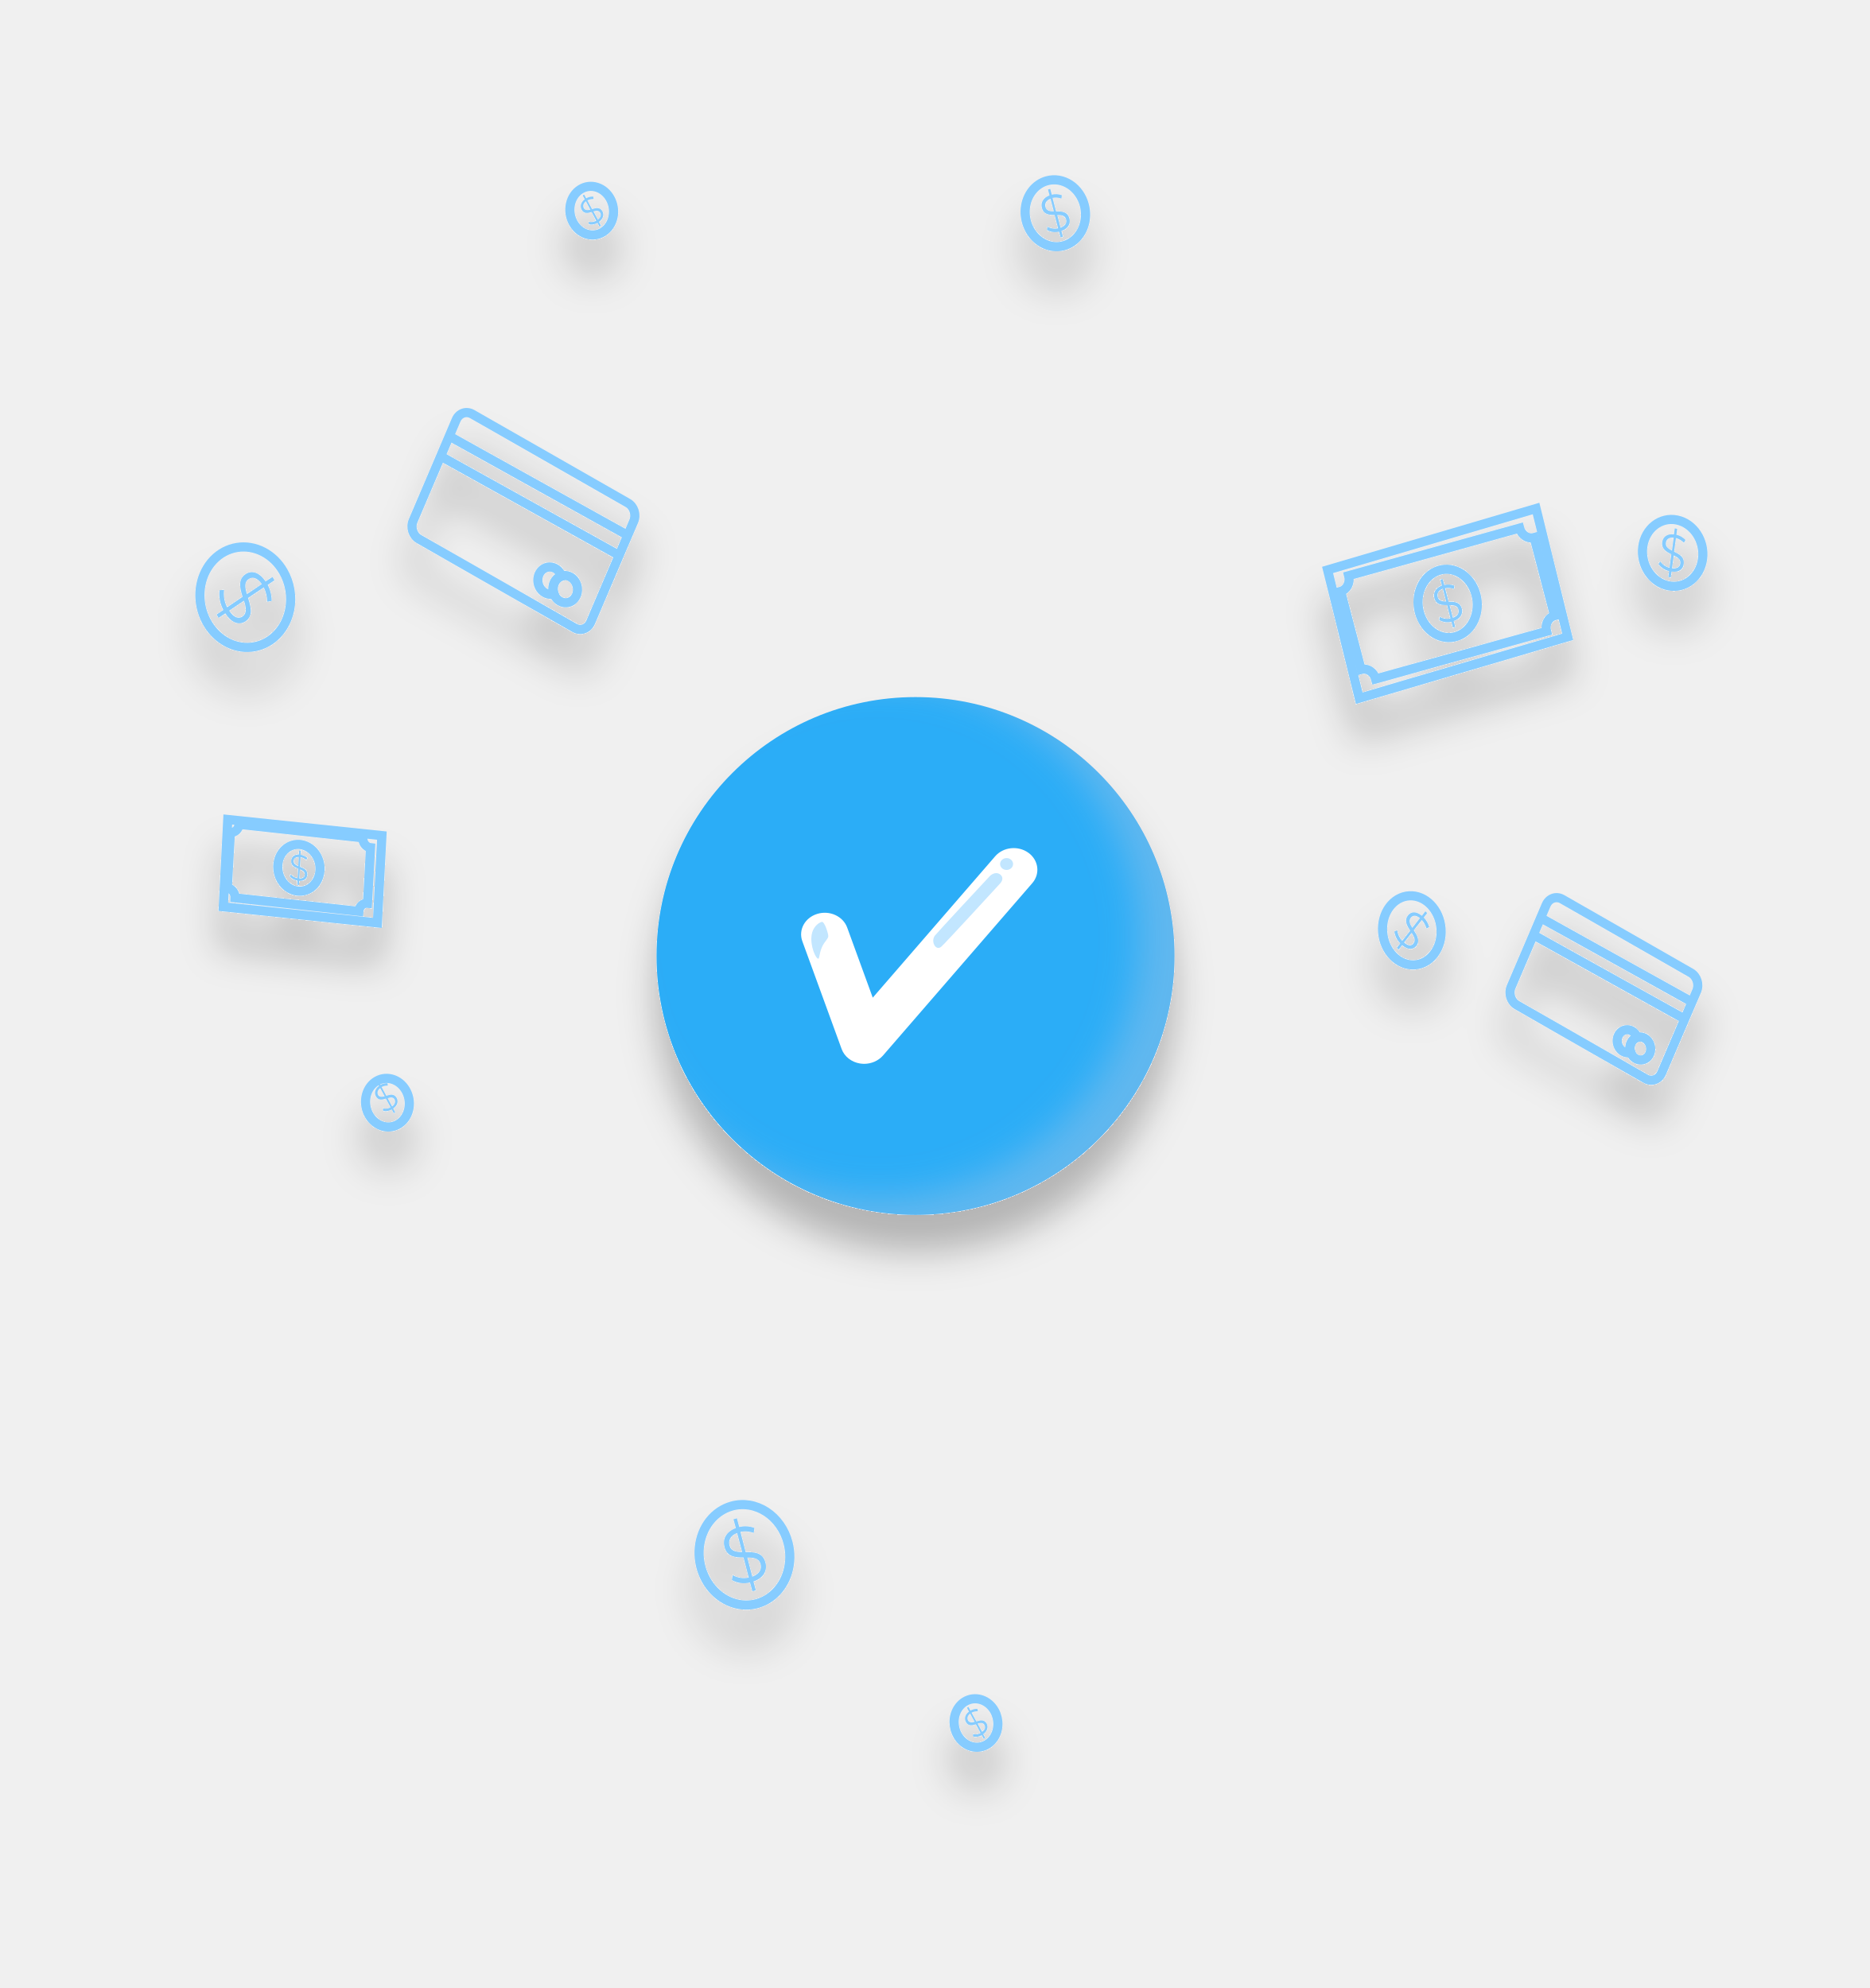
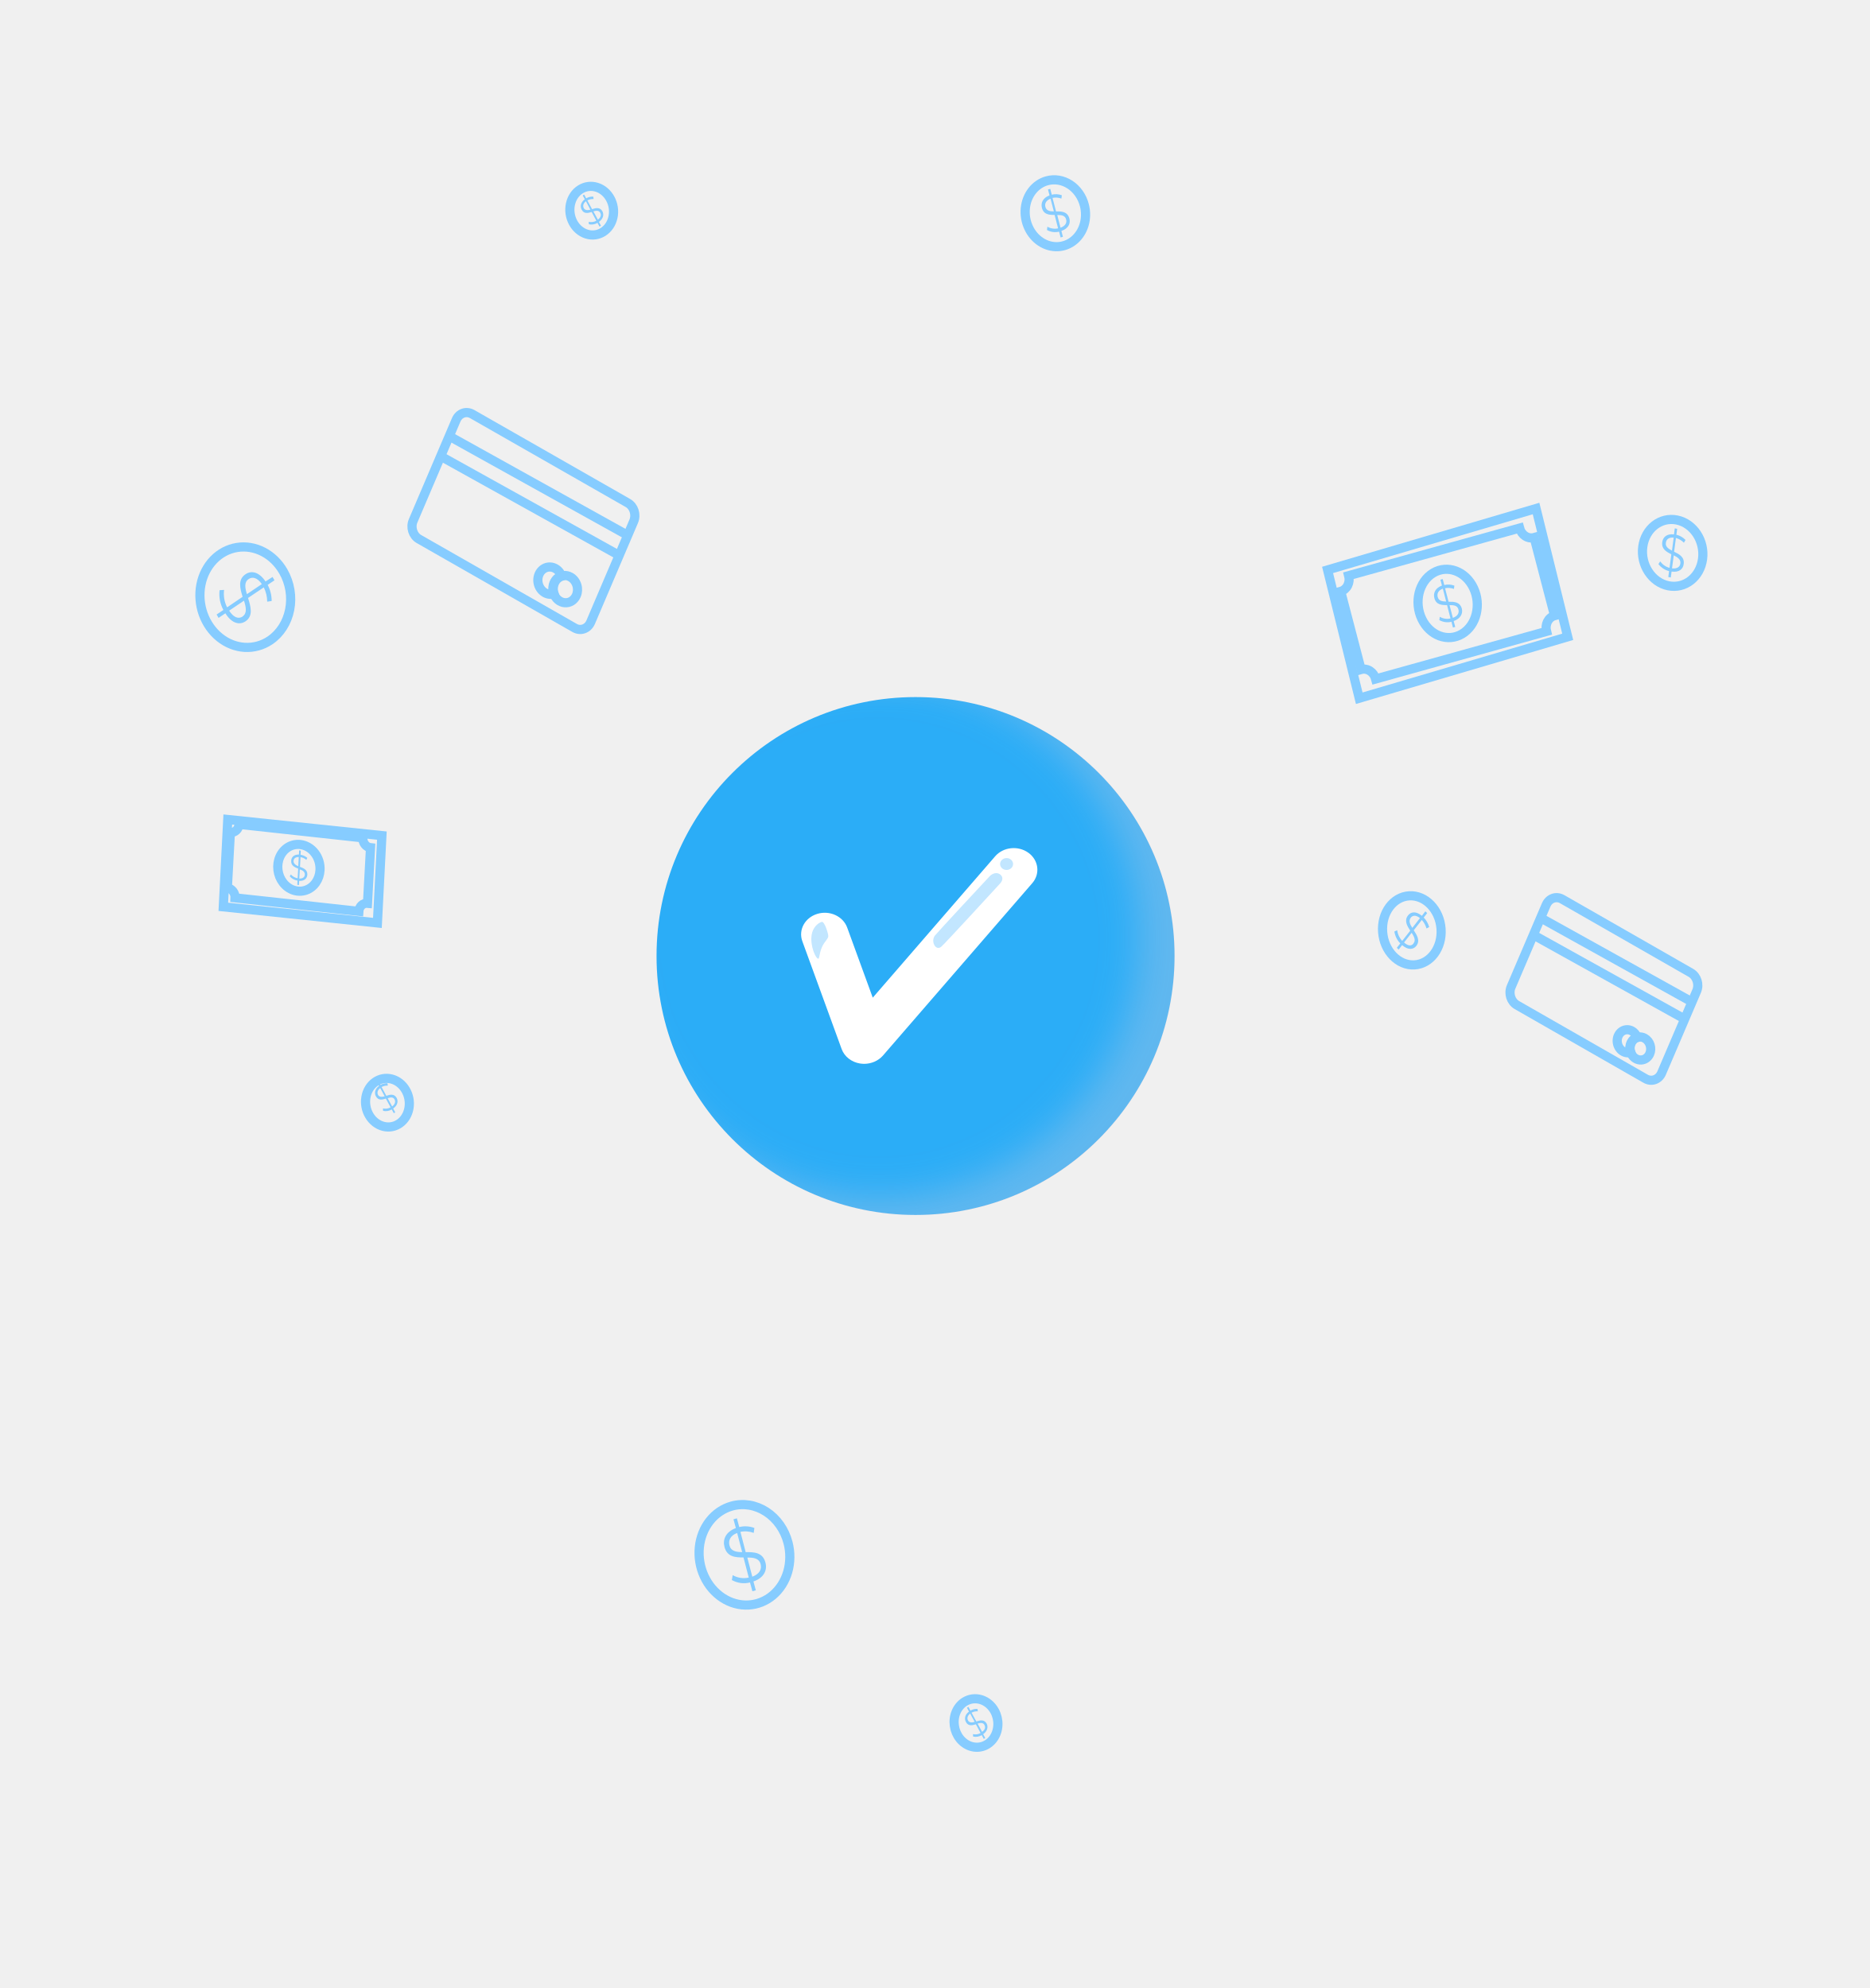
<svg xmlns="http://www.w3.org/2000/svg" width="204" height="217" viewBox="0 0 204 217" fill="none">
-   <g filter="url(#filter0_d_6101_50382)">
-     <path d="M68.52 54.905L51.533 45.201C50.874 44.825 50.089 45.108 49.78 45.834L45.086 56.843C44.776 57.569 45.06 58.462 45.719 58.839L62.706 68.543C63.365 68.919 64.15 68.636 64.46 67.91L69.154 56.901C69.463 56.175 69.18 55.282 68.52 54.905Z" stroke="#86CCFF" stroke-width="1.003" stroke-miterlimit="10" />
-     <path d="M48.973 47.578L68.286 58.316" stroke="#86CCFF" stroke-miterlimit="10" />
-     <path d="M48.027 49.762L67.344 60.5" stroke="#86CCFF" stroke-miterlimit="10" />
-     <path d="M60.503 63.645C60.426 63.825 60.383 64.021 60.376 64.222C60.37 64.424 60.401 64.626 60.467 64.817C60.138 64.921 59.781 64.88 59.467 64.704C59.268 64.592 59.095 64.428 58.962 64.228C58.83 64.027 58.743 63.795 58.709 63.553C58.675 63.31 58.695 63.065 58.767 62.838C58.839 62.611 58.961 62.409 59.122 62.25C59.283 62.091 59.479 61.98 59.691 61.926C59.904 61.873 60.128 61.878 60.342 61.943C60.557 62.007 60.756 62.128 60.922 62.295C61.089 62.462 61.217 62.67 61.296 62.901C61.124 62.959 60.965 63.054 60.828 63.182C60.692 63.309 60.582 63.467 60.503 63.645Z" stroke="#86CCFF" stroke-miterlimit="10" />
-     <path d="M62.895 64.994C62.782 65.255 62.599 65.47 62.371 65.612C62.143 65.753 61.88 65.815 61.614 65.789C61.348 65.763 61.092 65.65 60.878 65.466C60.664 65.281 60.502 65.032 60.413 64.751C60.323 64.47 60.309 64.169 60.374 63.886C60.438 63.603 60.578 63.352 60.775 63.163C60.972 62.974 61.218 62.856 61.481 62.824C61.745 62.792 62.013 62.848 62.254 62.985C62.576 63.168 62.825 63.482 62.945 63.859C63.066 64.236 63.048 64.644 62.895 64.994Z" stroke="#86CCFF" stroke-miterlimit="10" />
-     <path d="M184.52 106.189L170.477 98.15C169.82 97.774 169.037 98.055 168.727 98.778L164.907 107.718C164.598 108.442 164.88 109.333 165.537 109.709L179.58 117.749C180.237 118.125 181.021 117.844 181.33 117.12L185.15 108.18C185.459 107.457 185.177 106.566 184.52 106.189Z" stroke="#86CCFF" stroke-miterlimit="10" />
-     <path d="M168.189 100.223L184.619 109.355" stroke="#86CCFF" stroke-miterlimit="10" />
-     <path d="M167.381 102.078L183.807 111.21" stroke="#86CCFF" stroke-miterlimit="10" />
-     <path d="M177.994 113.879C177.927 114.031 177.89 114.198 177.885 114.369C177.879 114.54 177.905 114.712 177.962 114.874C177.786 114.928 177.599 114.933 177.417 114.889C177.235 114.845 177.064 114.753 176.918 114.621C176.772 114.489 176.657 114.321 176.58 114.131C176.504 113.942 176.47 113.737 176.481 113.533C176.492 113.33 176.548 113.134 176.644 112.964C176.739 112.793 176.872 112.652 177.03 112.554C177.188 112.455 177.367 112.402 177.552 112.398C177.736 112.395 177.92 112.441 178.088 112.533C178.355 112.682 178.562 112.938 178.668 113.246C178.521 113.294 178.385 113.374 178.269 113.483C178.153 113.592 178.059 113.727 177.994 113.879V113.879Z" stroke="#86CCFF" stroke-miterlimit="10" />
-     <path d="M180.025 115.037C179.928 115.256 179.773 115.436 179.58 115.554C179.387 115.672 179.164 115.722 178.94 115.699C178.716 115.676 178.501 115.58 178.321 115.424C178.142 115.268 178.005 115.058 177.93 114.821C177.855 114.584 177.844 114.33 177.898 114.092C177.953 113.853 178.07 113.641 178.236 113.481C178.402 113.322 178.609 113.222 178.831 113.195C179.052 113.167 179.279 113.213 179.482 113.328C179.619 113.404 179.741 113.509 179.842 113.637C179.943 113.764 180.021 113.912 180.072 114.071C180.122 114.23 180.144 114.397 180.136 114.563C180.128 114.729 180.09 114.89 180.025 115.037V115.037Z" stroke="#86CCFF" stroke-miterlimit="10" />
-     <path d="M167.624 55.507L144.875 62.211L148.329 76.215L171.079 69.511L167.624 55.507Z" stroke="#86CCFF" stroke-miterlimit="10" />
-     <path d="M169.643 67.201L167.418 58.675C167.092 58.765 166.741 58.708 166.443 58.514C166.145 58.321 165.924 58.008 165.828 57.643L147.176 62.834C147.271 63.199 147.233 63.584 147.07 63.907C146.906 64.229 146.632 64.461 146.306 64.553L148.532 73.079C148.693 73.033 148.863 73.024 149.03 73.052C149.198 73.08 149.36 73.144 149.508 73.24C149.655 73.336 149.786 73.463 149.891 73.613C149.996 73.763 150.074 73.933 150.121 74.114L168.769 68.919C168.722 68.738 168.707 68.55 168.726 68.365C168.744 68.181 168.795 68.004 168.876 67.845C168.958 67.685 169.067 67.546 169.199 67.436C169.33 67.325 169.481 67.245 169.643 67.201Z" stroke="#86CCFF" stroke-miterlimit="10" />
-     <path d="M159.556 69.192C161.115 68.26 161.672 66.016 160.801 64.18C159.93 62.343 157.96 61.61 156.401 62.542C154.842 63.475 154.284 65.719 155.156 67.555C156.027 69.392 157.997 70.125 159.556 69.192Z" stroke="#86CCFF" stroke-miterlimit="10" />
-     <path d="M158.637 67.792L158.804 68.431L158.555 68.499L158.391 67.869C157.952 67.981 157.485 67.918 157.071 67.69L157.119 67.33C157.484 67.536 157.897 67.598 158.288 67.507L157.913 66.05C157.324 66.053 156.72 66.022 156.528 65.284C156.389 64.753 156.611 64.195 157.353 63.917L157.187 63.275L157.436 63.207L157.612 63.86C157.973 63.768 158.353 63.791 158.711 63.925L158.663 64.285C158.348 64.168 158.014 64.142 157.694 64.209L158.078 65.684C158.679 65.676 159.317 65.689 159.527 66.438C159.652 66.954 159.409 67.521 158.637 67.792ZM157.814 65.66L157.451 64.253C156.95 64.443 156.797 64.803 156.89 65.154C156.994 65.593 157.373 65.654 157.81 65.659L157.814 65.66ZM159.157 66.537C159.046 66.088 158.641 66.047 158.184 66.051L158.545 67.441C159.097 67.248 159.245 66.891 159.153 66.536L159.157 66.537Z" fill="#86CCFF" />
-     <path d="M41.673 91.21L24.857 89.453L24.37 98.984L41.185 100.741L41.673 91.21Z" stroke="#86CCFF" stroke-width="1.004" stroke-miterlimit="10" />
-     <path d="M40.104 98.597L40.434 92.531C40.198 92.505 39.977 92.376 39.82 92.175C39.663 91.973 39.582 91.714 39.595 91.454L26.084 89.979C26.069 90.238 25.961 90.476 25.784 90.641C25.608 90.806 25.376 90.885 25.14 90.861L24.81 96.928C24.927 96.941 25.042 96.978 25.148 97.039C25.253 97.1 25.348 97.183 25.425 97.283C25.503 97.383 25.563 97.498 25.602 97.622C25.64 97.746 25.656 97.876 25.649 98.005L39.16 99.48C39.175 99.221 39.283 98.983 39.46 98.818C39.637 98.653 39.868 98.574 40.104 98.597V98.597Z" stroke="#86CCFF" stroke-miterlimit="10" />
-     <path d="M34.922 94.977C34.896 95.48 34.734 95.957 34.459 96.347C34.183 96.738 33.806 97.024 33.375 97.171C32.944 97.317 32.477 97.317 32.036 97.17C31.594 97.023 31.197 96.736 30.893 96.344C30.59 95.954 30.395 95.476 30.333 94.973C30.27 94.47 30.343 93.964 30.543 93.518C30.742 93.073 31.059 92.708 31.453 92.47C31.847 92.232 32.3 92.132 32.756 92.182C33.059 92.215 33.355 92.313 33.627 92.472C33.9 92.63 34.144 92.845 34.345 93.104C34.547 93.364 34.701 93.663 34.8 93.984C34.899 94.305 34.941 94.643 34.922 94.977V94.977Z" stroke="#86CCFF" stroke-miterlimit="10" />
-     <path d="M32.648 96.154L32.622 96.614L32.444 96.578L32.466 96.121C32.148 96.079 31.849 95.917 31.621 95.661L31.735 95.446C31.937 95.673 32.2 95.82 32.481 95.864L32.539 94.813C32.143 94.663 31.743 94.483 31.775 93.956C31.795 93.572 32.062 93.264 32.62 93.276L32.647 92.817L32.825 92.853L32.799 93.305C33.065 93.34 33.318 93.456 33.533 93.639L33.429 93.861C33.243 93.704 33.025 93.601 32.796 93.56L32.737 94.619C33.141 94.77 33.568 94.948 33.539 95.484C33.511 95.875 33.225 96.179 32.648 96.154ZM32.551 94.551L32.603 93.55C32.215 93.543 32.049 93.739 32.034 93.992C32.02 94.245 32.255 94.435 32.551 94.551ZM33.264 95.474C33.279 95.157 33.025 94.998 32.715 94.9L32.659 95.9C33.062 95.911 33.25 95.728 33.264 95.474Z" fill="#86CCFF" />
-     <path d="M182.054 63.938C183.856 64.31 185.53 63.005 185.794 61.023C186.058 59.042 184.812 57.134 183.01 56.763C181.208 56.391 179.534 57.696 179.27 59.678C179.006 61.659 180.253 63.567 182.054 63.938Z" stroke="#86CCFF" stroke-miterlimit="10" />
-     <path d="M182.415 62.389L182.328 63.037L182.055 62.981L182.141 62.337C181.691 62.234 181.28 61.965 180.978 61.573L181.169 61.279C181.432 61.631 181.791 61.88 182.188 61.984L182.387 60.501C181.839 60.23 181.296 59.922 181.396 59.174C181.468 58.634 181.887 58.238 182.676 58.332L182.765 57.671L183.022 57.724L182.936 58.368C183.307 58.453 183.653 58.65 183.935 58.936L183.762 59.242C183.513 58.991 183.212 58.813 182.889 58.725L182.689 60.221C183.248 60.494 183.838 60.799 183.736 61.559C183.679 62.107 183.24 62.508 182.415 62.389ZM182.456 60.097L182.644 58.688C182.107 58.629 181.84 58.881 181.792 59.239C181.72 59.663 182.047 59.893 182.441 60.093L182.456 60.097ZM183.374 61.506C183.433 61.062 183.075 60.83 182.651 60.619L182.461 62.04C183.033 62.102 183.325 61.868 183.374 61.506Z" fill="#86CCFF" />
-     <path d="M154.345 105.323C156.105 105.226 157.408 103.46 157.257 101.378C157.105 99.296 155.555 97.686 153.794 97.783C152.034 97.879 150.731 99.645 150.882 101.727C151.034 103.809 152.584 105.419 154.345 105.323Z" stroke="#86CCFF" stroke-miterlimit="10" />
-     <path d="M153.008 103.165L152.63 103.652L152.432 103.458L152.809 102.975C152.466 102.633 152.237 102.172 152.164 101.674L152.467 101.542C152.529 101.982 152.724 102.392 153.019 102.704L153.893 101.589C153.544 101.054 153.214 100.481 153.652 99.922C153.969 99.516 154.517 99.429 155.164 99.966L155.545 99.475L155.744 99.669L155.367 100.152C155.645 100.436 155.852 100.796 155.965 101.193L155.671 101.349C155.572 100.999 155.395 100.679 155.157 100.419L154.278 101.541C154.637 102.091 155.003 102.68 154.556 103.251C154.235 103.66 153.669 103.735 153.008 103.165ZM154.128 101.273L154.953 100.215C154.518 99.858 154.16 99.903 153.951 100.17C153.697 100.513 153.866 100.892 154.126 101.293L154.128 101.273ZM154.258 102.964C154.519 102.631 154.32 102.238 154.048 101.817L153.22 102.877C153.679 103.286 154.039 103.276 154.252 102.984L154.258 102.964Z" fill="#86CCFF" />
-     <path d="M118.333 22.399C118.514 23.1 118.507 23.837 118.31 24.516C118.114 25.195 117.737 25.786 117.228 26.215C116.72 26.644 116.101 26.89 115.452 26.924C114.802 26.958 114.151 26.777 113.579 26.404C113.008 26.032 112.542 25.484 112.242 24.831C111.941 24.177 111.818 23.448 111.89 22.734C111.961 22.02 112.223 21.354 112.642 20.82C113.062 20.286 113.62 19.909 114.246 19.735C114.661 19.619 115.097 19.596 115.528 19.667C115.958 19.738 116.375 19.902 116.755 20.149C117.135 20.397 117.469 20.723 117.74 21.109C118.011 21.495 118.212 21.934 118.333 22.399V22.399Z" stroke="#86CCFF" stroke-miterlimit="10" />
-     <path d="M115.826 25.209L115.992 25.848L115.742 25.92L115.572 25.285C115.132 25.397 114.665 25.334 114.251 25.106L114.299 24.746C114.663 24.95 115.074 25.014 115.464 24.926L115.087 23.461C114.498 23.463 113.894 23.428 113.701 22.694C113.564 22.159 113.785 21.605 114.53 21.328L114.364 20.685L114.61 20.617L114.777 21.251C115.137 21.16 115.518 21.182 115.876 21.316L115.828 21.677C115.512 21.56 115.179 21.534 114.858 21.6L115.242 23.076C115.844 23.067 116.481 23.084 116.691 23.83C116.855 24.374 116.601 24.939 115.826 25.209ZM115.002 23.077L114.641 21.688C114.14 21.878 113.987 22.238 114.08 22.585C114.19 23.008 114.565 23.072 115.002 23.077ZM116.345 23.954C116.231 23.505 115.829 23.469 115.372 23.468L115.733 24.858C116.267 24.662 116.437 24.314 116.345 23.954Z" fill="#86CCFF" />
-     <path d="M85.995 168.398C86.269 169.451 86.257 170.557 85.962 171.577C85.666 172.598 85.101 173.486 84.336 174.13C83.572 174.774 82.643 175.145 81.667 175.195C80.692 175.246 79.713 174.974 78.854 174.414C77.996 173.855 77.296 173.032 76.845 172.05C76.393 171.069 76.209 169.972 76.316 168.9C76.424 167.827 76.817 166.827 77.447 166.025C78.077 165.223 78.915 164.656 79.856 164.394C80.481 164.221 81.135 164.187 81.781 164.294C82.428 164.402 83.054 164.648 83.624 165.02C84.194 165.392 84.697 165.881 85.104 166.461C85.511 167.041 85.814 167.699 85.995 168.398V168.398Z" stroke="#86CCFF" stroke-miterlimit="10" />
-     <path d="M82.221 172.624L82.479 173.589L82.106 173.691L81.846 172.734C81.186 172.905 80.485 172.812 79.863 172.471L79.957 171.937C80.504 172.242 81.122 172.335 81.708 172.2L81.137 170.004C80.257 170.006 79.346 169.955 79.059 168.853C78.848 168.051 79.185 167.214 80.302 166.797L80.042 165.837L80.413 165.73L80.673 166.686C81.215 166.55 81.787 166.584 82.325 166.784L82.253 167.323C81.781 167.148 81.28 167.11 80.8 167.211L81.373 169.423C82.277 169.414 83.234 169.436 83.527 170.552C83.751 171.369 83.39 172.223 82.221 172.624ZM80.99 169.421L80.443 167.333C79.698 167.605 79.466 168.157 79.604 168.688C79.767 169.322 80.328 169.416 80.99 169.421ZM83.006 170.743C82.835 170.082 82.228 170.008 81.553 170.018L82.096 172.105C82.899 171.806 83.144 171.278 83.006 170.743Z" fill="#86CCFF" />
-     <path d="M29.463 69.903C28.641 70.456 27.68 70.72 26.701 70.662C25.721 70.604 24.768 70.226 23.961 69.576C23.154 68.926 22.53 68.034 22.167 67.011C21.805 65.988 21.72 64.881 21.924 63.831C22.128 62.78 22.612 61.832 23.314 61.107C24.016 60.382 24.904 59.913 25.867 59.758C26.831 59.603 27.825 59.77 28.725 60.238C29.625 60.706 30.389 61.453 30.923 62.386C31.277 63.005 31.52 63.691 31.639 64.404C31.757 65.117 31.748 65.843 31.613 66.541C31.477 67.239 31.217 67.896 30.849 68.472C30.48 69.049 30.009 69.535 29.463 69.903Z" stroke="#86CCFF" stroke-miterlimit="10" />
-     <path d="M24.596 66.944L23.852 67.447L23.639 67.077L24.379 66.582C24.02 65.927 23.872 65.164 23.962 64.422L24.455 64.389C24.369 65.038 24.484 65.708 24.783 66.293L26.475 65.144C26.187 64.217 25.936 63.242 26.804 62.673C27.429 62.256 28.256 62.401 28.976 63.471L29.742 62.978L29.951 63.343L29.211 63.842C29.497 64.38 29.648 64.989 29.646 65.603L29.159 65.676C29.155 65.134 29.026 64.597 28.786 64.114L27.066 65.27C27.367 66.216 27.659 67.233 26.792 67.82C26.162 68.24 25.308 68.094 24.596 66.944ZM26.953 64.849L28.572 63.757C28.083 63.038 27.528 62.928 27.137 63.207C26.631 63.534 26.733 64.156 26.942 64.846L26.953 64.849ZM26.47 67.288C26.985 66.946 26.853 66.288 26.627 65.564L25.007 66.656C25.507 67.441 26.05 67.578 26.472 67.301L26.47 67.288Z" fill="#86CCFF" />
-     <path d="M44.63 120.955C44.873 119.527 44.019 118.104 42.721 117.776C41.423 117.449 40.174 118.341 39.931 119.77C39.688 121.198 40.542 122.621 41.84 122.948C43.137 123.276 44.386 122.383 44.63 120.955Z" stroke="#86CCFF" stroke-width="1.001" stroke-miterlimit="10" />
-     <path d="M42.907 120.999L43.129 121.414L42.973 121.513L42.75 121.102C42.466 121.275 42.133 121.329 41.807 121.256L41.789 120.989C42.074 121.056 42.368 121.015 42.622 120.872L42.109 119.918C41.707 120.043 41.284 120.146 41.023 119.668C40.838 119.325 40.897 118.883 41.36 118.528L41.134 118.113L41.294 118.014L41.517 118.425C41.75 118.285 42.017 118.221 42.286 118.24L42.321 118.502C42.084 118.489 41.85 118.542 41.641 118.654L42.158 119.61C42.561 119.476 43.013 119.361 43.284 119.842C43.473 120.195 43.405 120.648 42.907 120.999ZM41.98 119.67L41.491 118.767C41.181 119.009 41.139 119.293 41.259 119.522C41.379 119.75 41.679 119.757 41.98 119.67ZM43.058 120.007C42.903 119.725 42.618 119.772 42.304 119.873L42.793 120.776C43.124 120.522 43.182 120.237 43.058 120.003L43.058 120.007Z" fill="#86CCFF" />
-     <path d="M108.548 186.783C108.794 187.24 108.916 187.763 108.897 188.285C108.878 188.807 108.719 189.304 108.441 189.715C108.163 190.126 107.777 190.431 107.334 190.592C106.89 190.753 106.408 190.763 105.948 190.62C105.488 190.477 105.072 190.188 104.751 189.79C104.43 189.391 104.22 188.901 104.146 188.381C104.072 187.861 104.139 187.335 104.337 186.868C104.535 186.402 104.856 186.017 105.259 185.762C105.8 185.42 106.451 185.336 107.067 185.527C107.684 185.719 108.216 186.17 108.548 186.783V186.783Z" stroke="#86CCFF" stroke-miterlimit="10" />
-     <path d="M107.289 189.296L107.515 189.712L107.355 189.81L107.132 189.399C106.85 189.572 106.517 189.626 106.193 189.554L106.175 189.287C106.46 189.356 106.755 189.315 107.008 189.17L106.495 188.215C106.093 188.34 105.666 188.443 105.409 187.966C105.22 187.621 105.279 187.179 105.743 186.825L105.52 186.41L105.68 186.311L105.903 186.722C106.136 186.581 106.402 186.517 106.672 186.537L106.707 186.799C106.469 186.786 106.234 186.839 106.023 186.951L106.544 187.907C106.947 187.774 107.399 187.659 107.67 188.139C107.847 188.49 107.779 188.943 107.289 189.296ZM106.361 187.95L105.871 187.047C105.557 187.288 105.516 187.572 105.64 187.801C105.763 188.03 106.054 188.052 106.361 187.95ZM107.434 188.29C107.279 188.004 106.995 188.051 106.683 188.135L107.172 189.038C107.503 188.818 107.56 188.533 107.432 188.303L107.434 188.29Z" fill="#86CCFF" />
-     <path d="M66.89 23.721C67.199 22.311 66.412 20.843 65.132 20.442C63.851 20.041 62.562 20.86 62.253 22.27C61.944 23.681 62.731 25.149 64.012 25.55C65.292 25.95 66.581 25.132 66.89 23.721Z" stroke="#86CCFF" stroke-miterlimit="10" />
-     <path d="M65.361 24.222L65.583 24.637L65.424 24.736L65.201 24.325C64.918 24.498 64.586 24.552 64.262 24.479L64.243 24.212C64.529 24.279 64.823 24.238 65.077 24.095L64.563 23.141C64.161 23.266 63.734 23.369 63.478 22.891C63.292 22.547 63.347 22.105 63.815 21.751L63.589 21.335L63.748 21.237L63.971 21.648C64.204 21.508 64.471 21.443 64.741 21.463L64.775 21.724C64.538 21.712 64.305 21.764 64.095 21.877L64.612 22.832C65.016 22.699 65.467 22.584 65.739 23.065C65.92 23.416 65.848 23.868 65.361 24.222ZM64.427 22.888L63.94 21.968C63.63 22.21 63.585 22.493 63.709 22.723C63.832 22.952 64.122 22.978 64.427 22.888ZM65.505 23.225C65.35 22.942 65.062 22.989 64.754 23.07L65.243 23.973C65.571 23.743 65.629 23.458 65.505 23.225Z" fill="#86CCFF" />
-     <g filter="url(#filter1_i_6101_50382)">
-       <circle cx="99.91" cy="104.354" r="28.264" fill="#2BADF7" />
-     </g>
-     <g clip-path="url(#clip0_6101_50382)">
-       <path d="M94.296 116.124C94.146 116.12 93.993 116.108 93.845 116.085C93.389 116.01 92.963 115.825 92.612 115.549C92.261 115.273 91.997 114.916 91.849 114.515L87.555 102.738C87.104 101.501 87.834 100.167 89.187 99.754C90.539 99.342 91.999 100.01 92.45 101.246L95.241 108.901L108.594 93.474C109.476 92.449 111.101 92.274 112.222 93.081C113.342 93.888 113.533 95.374 112.651 96.398L96.335 115.241C96.088 115.516 95.776 115.738 95.424 115.891C95.071 116.043 94.686 116.123 94.296 116.124Z" fill="white" />
-       <path opacity="0.35" d="M102.699 103.355C103.019 103.111 109.133 96.442 109.133 96.442C109.133 96.442 109.644 95.945 109.21 95.51C108.802 95.111 108.27 95.372 108.014 95.631C107.759 95.89 102.242 101.838 102.014 102.132C101.905 102.295 101.845 102.481 101.842 102.672C101.839 102.863 101.891 103.052 101.995 103.217C102.197 103.516 102.478 103.531 102.699 103.355Z" fill="#51B6FF" />
-       <path opacity="0.35" d="M109.845 94.96C110.236 94.96 110.554 94.669 110.554 94.312C110.554 93.954 110.236 93.664 109.845 93.664C109.454 93.664 109.137 93.954 109.137 94.312C109.137 94.669 109.454 94.96 109.845 94.96Z" fill="#51B6FF" />
-       <path opacity="0.35" d="M89.295 104.647C89.439 104.645 89.409 103.909 89.784 103.204C90.049 102.706 90.39 102.455 90.388 102.176C90.386 101.897 89.976 100.539 89.669 100.629C89.241 100.753 88.696 101.255 88.574 102.039C88.383 103.271 89.031 104.651 89.295 104.647Z" fill="#51B6FF" />
-     </g>
+   <path d="M68.52 54.905L51.533 45.201C50.874 44.825 50.089 45.108 49.78 45.834L45.086 56.843C44.776 57.569 45.06 58.462 45.719 58.839L62.706 68.543C63.365 68.919 64.15 68.636 64.46 67.91L69.154 56.901C69.463 56.175 69.18 55.282 68.52 54.905Z" stroke="#86CCFF" stroke-width="1.003" stroke-miterlimit="10" />
+   <path d="M48.973 47.578L68.286 58.316" stroke="#86CCFF" stroke-miterlimit="10" />
+   <path d="M48.027 49.762L67.344 60.5" stroke="#86CCFF" stroke-miterlimit="10" />
+   <path d="M60.503 63.645C60.426 63.825 60.383 64.021 60.376 64.222C60.37 64.424 60.401 64.626 60.467 64.817C60.138 64.921 59.781 64.88 59.467 64.704C59.268 64.592 59.095 64.428 58.962 64.228C58.83 64.027 58.743 63.795 58.709 63.553C58.675 63.31 58.695 63.065 58.767 62.838C58.839 62.611 58.961 62.409 59.122 62.25C59.283 62.091 59.479 61.98 59.691 61.926C59.904 61.873 60.128 61.878 60.342 61.943C60.557 62.007 60.756 62.128 60.922 62.295C61.089 62.462 61.217 62.67 61.296 62.901C61.124 62.959 60.965 63.054 60.828 63.182C60.692 63.309 60.582 63.467 60.503 63.645Z" stroke="#86CCFF" stroke-miterlimit="10" />
+   <path d="M62.895 64.994C62.782 65.255 62.599 65.47 62.371 65.612C62.143 65.753 61.88 65.815 61.614 65.789C61.348 65.763 61.092 65.65 60.878 65.466C60.664 65.281 60.502 65.032 60.413 64.751C60.323 64.47 60.309 64.169 60.374 63.886C60.438 63.603 60.578 63.352 60.775 63.163C60.972 62.974 61.218 62.856 61.481 62.824C61.745 62.792 62.013 62.848 62.254 62.985C62.576 63.168 62.825 63.482 62.945 63.859C63.066 64.236 63.048 64.644 62.895 64.994Z" stroke="#86CCFF" stroke-miterlimit="10" />
+   <path d="M184.52 106.189L170.477 98.15C169.82 97.774 169.037 98.055 168.727 98.778L164.907 107.718C164.598 108.442 164.88 109.333 165.537 109.709L179.58 117.749C180.237 118.125 181.021 117.844 181.33 117.12L185.15 108.18C185.459 107.457 185.177 106.566 184.52 106.189Z" stroke="#86CCFF" stroke-miterlimit="10" />
+   <path d="M168.189 100.223L184.619 109.355" stroke="#86CCFF" stroke-miterlimit="10" />
+   <path d="M167.381 102.078L183.807 111.21" stroke="#86CCFF" stroke-miterlimit="10" />
+   <path d="M177.994 113.879C177.927 114.031 177.89 114.198 177.885 114.369C177.879 114.54 177.905 114.712 177.962 114.874C177.786 114.928 177.599 114.933 177.417 114.889C177.235 114.845 177.064 114.753 176.918 114.621C176.772 114.489 176.657 114.321 176.58 114.131C176.504 113.942 176.47 113.737 176.481 113.533C176.492 113.33 176.548 113.134 176.644 112.964C176.739 112.793 176.872 112.652 177.03 112.554C177.188 112.455 177.367 112.402 177.552 112.398C177.736 112.395 177.92 112.441 178.088 112.533C178.355 112.682 178.562 112.938 178.668 113.246C178.521 113.294 178.385 113.374 178.269 113.483C178.153 113.592 178.059 113.727 177.994 113.879V113.879Z" stroke="#86CCFF" stroke-miterlimit="10" />
+   <path d="M180.025 115.037C179.928 115.256 179.773 115.436 179.58 115.554C179.387 115.672 179.164 115.722 178.94 115.699C178.716 115.676 178.501 115.58 178.321 115.424C178.142 115.268 178.005 115.058 177.93 114.821C177.855 114.584 177.844 114.33 177.898 114.092C177.953 113.853 178.07 113.641 178.236 113.481C178.402 113.322 178.609 113.222 178.831 113.195C179.052 113.167 179.279 113.213 179.482 113.328C179.619 113.404 179.741 113.509 179.842 113.637C179.943 113.764 180.021 113.912 180.072 114.071C180.122 114.23 180.144 114.397 180.136 114.563C180.128 114.729 180.09 114.89 180.025 115.037V115.037Z" stroke="#86CCFF" stroke-miterlimit="10" />
+   <path d="M167.624 55.507L144.875 62.211L148.329 76.215L171.079 69.511L167.624 55.507Z" stroke="#86CCFF" stroke-miterlimit="10" />
+   <path d="M169.643 67.201L167.418 58.675C167.092 58.765 166.741 58.708 166.443 58.514C166.145 58.321 165.924 58.008 165.828 57.643L147.176 62.834C147.271 63.199 147.233 63.584 147.07 63.907C146.906 64.229 146.632 64.461 146.306 64.553L148.532 73.079C148.693 73.033 148.863 73.024 149.03 73.052C149.198 73.08 149.36 73.144 149.508 73.24C149.655 73.336 149.786 73.463 149.891 73.613C149.996 73.763 150.074 73.933 150.121 74.114L168.769 68.919C168.722 68.738 168.707 68.55 168.726 68.365C168.744 68.181 168.795 68.004 168.876 67.845C168.958 67.685 169.067 67.546 169.199 67.436C169.33 67.325 169.481 67.245 169.643 67.201Z" stroke="#86CCFF" stroke-miterlimit="10" />
+   <path d="M159.556 69.192C161.115 68.26 161.672 66.016 160.801 64.18C159.93 62.343 157.96 61.61 156.401 62.542C154.842 63.475 154.284 65.719 155.156 67.555C156.027 69.392 157.997 70.125 159.556 69.192Z" stroke="#86CCFF" stroke-miterlimit="10" />
+   <path d="M158.637 67.792L158.804 68.431L158.555 68.499L158.391 67.869C157.952 67.981 157.485 67.918 157.071 67.69L157.119 67.33C157.484 67.536 157.897 67.598 158.288 67.507L157.913 66.05C157.324 66.053 156.72 66.022 156.528 65.284C156.389 64.753 156.611 64.195 157.353 63.917L157.187 63.275L157.436 63.207L157.612 63.86C157.973 63.768 158.353 63.791 158.711 63.925L158.663 64.285C158.348 64.168 158.014 64.142 157.694 64.209L158.078 65.684C158.679 65.676 159.317 65.689 159.527 66.438C159.652 66.954 159.409 67.521 158.637 67.792ZM157.814 65.66L157.451 64.253C156.95 64.443 156.797 64.803 156.89 65.154C156.994 65.593 157.373 65.654 157.81 65.659L157.814 65.66ZM159.157 66.537C159.046 66.088 158.641 66.047 158.184 66.051L158.545 67.441C159.097 67.248 159.245 66.891 159.153 66.536L159.157 66.537Z" fill="#86CCFF" />
+   <path d="M41.673 91.21L24.857 89.453L24.37 98.984L41.185 100.741L41.673 91.21Z" stroke="#86CCFF" stroke-width="1.004" stroke-miterlimit="10" />
+   <path d="M40.104 98.597L40.434 92.531C40.198 92.505 39.977 92.376 39.82 92.175C39.663 91.973 39.582 91.714 39.595 91.454L26.084 89.979C26.069 90.238 25.961 90.476 25.784 90.641C25.608 90.806 25.376 90.885 25.14 90.861L24.81 96.928C24.927 96.941 25.042 96.978 25.148 97.039C25.253 97.1 25.348 97.183 25.425 97.283C25.503 97.383 25.563 97.498 25.602 97.622C25.64 97.746 25.656 97.876 25.649 98.005L39.16 99.48C39.175 99.221 39.283 98.983 39.46 98.818C39.637 98.653 39.868 98.574 40.104 98.597V98.597Z" stroke="#86CCFF" stroke-miterlimit="10" />
+   <path d="M34.922 94.977C34.896 95.48 34.734 95.957 34.459 96.347C34.183 96.738 33.806 97.024 33.375 97.171C32.944 97.317 32.477 97.317 32.036 97.17C31.594 97.023 31.197 96.736 30.893 96.344C30.59 95.954 30.395 95.476 30.333 94.973C30.27 94.47 30.343 93.964 30.543 93.518C30.742 93.073 31.059 92.708 31.453 92.47C31.847 92.232 32.3 92.132 32.756 92.182C33.059 92.215 33.355 92.313 33.627 92.472C33.9 92.63 34.144 92.845 34.345 93.104C34.547 93.364 34.701 93.663 34.8 93.984C34.899 94.305 34.941 94.643 34.922 94.977V94.977Z" stroke="#86CCFF" stroke-miterlimit="10" />
+   <path d="M32.648 96.154L32.622 96.614L32.444 96.578L32.466 96.121C32.148 96.079 31.849 95.917 31.621 95.661L31.735 95.446C31.937 95.673 32.2 95.82 32.481 95.864L32.539 94.813C32.143 94.663 31.743 94.483 31.775 93.956C31.795 93.572 32.062 93.264 32.62 93.276L32.647 92.817L32.825 92.853L32.799 93.305C33.065 93.34 33.318 93.456 33.533 93.639L33.429 93.861C33.243 93.704 33.025 93.601 32.796 93.56L32.737 94.619C33.141 94.77 33.568 94.948 33.539 95.484C33.511 95.875 33.225 96.179 32.648 96.154ZM32.551 94.551L32.603 93.55C32.215 93.543 32.049 93.739 32.034 93.992C32.02 94.245 32.255 94.435 32.551 94.551ZM33.264 95.474C33.279 95.157 33.025 94.998 32.715 94.9L32.659 95.9C33.062 95.911 33.25 95.728 33.264 95.474Z" fill="#86CCFF" />
+   <path d="M182.054 63.938C183.856 64.31 185.53 63.005 185.794 61.023C186.058 59.042 184.812 57.134 183.01 56.763C181.208 56.391 179.534 57.696 179.27 59.678C179.006 61.659 180.253 63.567 182.054 63.938Z" stroke="#86CCFF" stroke-miterlimit="10" />
+   <path d="M182.415 62.389L182.328 63.037L182.055 62.981L182.141 62.337C181.691 62.234 181.28 61.965 180.978 61.573L181.169 61.279C181.432 61.631 181.791 61.88 182.188 61.984L182.387 60.501C181.839 60.23 181.296 59.922 181.396 59.174C181.468 58.634 181.887 58.238 182.676 58.332L182.765 57.671L183.022 57.724L182.936 58.368C183.307 58.453 183.653 58.65 183.935 58.936L183.762 59.242C183.513 58.991 183.212 58.813 182.889 58.725L182.689 60.221C183.248 60.494 183.838 60.799 183.736 61.559C183.679 62.107 183.24 62.508 182.415 62.389ZM182.456 60.097L182.644 58.688C182.107 58.629 181.84 58.881 181.792 59.239C181.72 59.663 182.047 59.893 182.441 60.093L182.456 60.097ZM183.374 61.506C183.433 61.062 183.075 60.83 182.651 60.619L182.461 62.04C183.033 62.102 183.325 61.868 183.374 61.506Z" fill="#86CCFF" />
+   <path d="M154.345 105.323C156.105 105.226 157.408 103.46 157.257 101.378C157.105 99.296 155.555 97.686 153.794 97.783C152.034 97.879 150.731 99.645 150.882 101.727C151.034 103.809 152.584 105.419 154.345 105.323Z" stroke="#86CCFF" stroke-miterlimit="10" />
+   <path d="M153.008 103.165L152.63 103.652L152.432 103.458L152.809 102.975C152.466 102.633 152.237 102.172 152.164 101.674L152.467 101.542C152.529 101.982 152.724 102.392 153.019 102.704L153.893 101.589C153.544 101.054 153.214 100.481 153.652 99.922C153.969 99.516 154.517 99.429 155.164 99.966L155.545 99.475L155.744 99.669L155.367 100.152C155.645 100.436 155.852 100.796 155.965 101.193L155.671 101.349C155.572 100.999 155.395 100.679 155.157 100.419L154.278 101.541C154.637 102.091 155.003 102.68 154.556 103.251C154.235 103.66 153.669 103.735 153.008 103.165ZM154.128 101.273L154.953 100.215C154.518 99.858 154.16 99.903 153.951 100.17C153.697 100.513 153.866 100.892 154.126 101.293L154.128 101.273ZM154.258 102.964C154.519 102.631 154.32 102.238 154.048 101.817L153.22 102.877C153.679 103.286 154.039 103.276 154.252 102.984L154.258 102.964Z" fill="#86CCFF" />
+   <path d="M118.333 22.399C118.514 23.1 118.507 23.837 118.31 24.516C118.114 25.195 117.737 25.786 117.228 26.215C116.72 26.644 116.101 26.89 115.452 26.924C114.802 26.958 114.151 26.777 113.579 26.404C113.008 26.032 112.542 25.484 112.242 24.831C111.941 24.177 111.818 23.448 111.89 22.734C111.961 22.02 112.223 21.354 112.642 20.82C113.062 20.286 113.62 19.909 114.246 19.735C114.661 19.619 115.097 19.596 115.528 19.667C115.958 19.738 116.375 19.902 116.755 20.149C117.135 20.397 117.469 20.723 117.74 21.109C118.011 21.495 118.212 21.934 118.333 22.399V22.399Z" stroke="#86CCFF" stroke-miterlimit="10" />
+   <path d="M115.826 25.209L115.992 25.848L115.742 25.92L115.572 25.285C115.132 25.397 114.665 25.334 114.251 25.106L114.299 24.746C114.663 24.95 115.074 25.014 115.464 24.926L115.087 23.461C114.498 23.463 113.894 23.428 113.701 22.694C113.564 22.159 113.785 21.605 114.53 21.328L114.364 20.685L114.61 20.617L114.777 21.251C115.137 21.16 115.518 21.182 115.876 21.316L115.828 21.677C115.512 21.56 115.179 21.534 114.858 21.6L115.242 23.076C115.844 23.067 116.481 23.084 116.691 23.83C116.855 24.374 116.601 24.939 115.826 25.209ZM115.002 23.077L114.641 21.688C114.14 21.878 113.987 22.238 114.08 22.585C114.19 23.008 114.565 23.072 115.002 23.077ZM116.345 23.954C116.231 23.505 115.829 23.469 115.372 23.468L115.733 24.858C116.267 24.662 116.437 24.314 116.345 23.954Z" fill="#86CCFF" />
+   <path d="M85.995 168.398C86.269 169.451 86.257 170.557 85.962 171.577C85.666 172.598 85.101 173.486 84.336 174.13C83.572 174.774 82.643 175.145 81.667 175.195C80.692 175.246 79.713 174.974 78.854 174.414C77.996 173.855 77.296 173.032 76.845 172.05C76.393 171.069 76.209 169.972 76.316 168.9C76.424 167.827 76.817 166.827 77.447 166.025C78.077 165.223 78.915 164.656 79.856 164.394C80.481 164.221 81.135 164.187 81.781 164.294C82.428 164.402 83.054 164.648 83.624 165.02C84.194 165.392 84.697 165.881 85.104 166.461C85.511 167.041 85.814 167.699 85.995 168.398V168.398Z" stroke="#86CCFF" stroke-miterlimit="10" />
+   <path d="M82.221 172.624L82.479 173.589L82.106 173.691L81.846 172.734C81.186 172.905 80.485 172.812 79.863 172.471L79.957 171.937C80.504 172.242 81.122 172.335 81.708 172.2L81.137 170.004C80.257 170.006 79.346 169.955 79.059 168.853C78.848 168.051 79.185 167.214 80.302 166.797L80.042 165.837L80.413 165.73L80.673 166.686C81.215 166.55 81.787 166.584 82.325 166.784L82.253 167.323C81.781 167.148 81.28 167.11 80.8 167.211L81.373 169.423C82.277 169.414 83.234 169.436 83.527 170.552C83.751 171.369 83.39 172.223 82.221 172.624ZM80.99 169.421L80.443 167.333C79.698 167.605 79.466 168.157 79.604 168.688C79.767 169.322 80.328 169.416 80.99 169.421ZM83.006 170.743C82.835 170.082 82.228 170.008 81.553 170.018L82.096 172.105C82.899 171.806 83.144 171.278 83.006 170.743Z" fill="#86CCFF" />
+   <path d="M29.463 69.903C28.641 70.456 27.68 70.72 26.701 70.662C25.721 70.604 24.768 70.226 23.961 69.576C23.154 68.926 22.53 68.034 22.167 67.011C21.805 65.988 21.72 64.881 21.924 63.831C22.128 62.78 22.612 61.832 23.314 61.107C24.016 60.382 24.904 59.913 25.867 59.758C26.831 59.603 27.825 59.77 28.725 60.238C29.625 60.706 30.389 61.453 30.923 62.386C31.277 63.005 31.52 63.691 31.639 64.404C31.757 65.117 31.748 65.843 31.613 66.541C31.477 67.239 31.217 67.896 30.849 68.472C30.48 69.049 30.009 69.535 29.463 69.903Z" stroke="#86CCFF" stroke-miterlimit="10" />
+   <path d="M24.596 66.944L23.852 67.447L23.639 67.077L24.379 66.582C24.02 65.927 23.872 65.164 23.962 64.422L24.455 64.389C24.369 65.038 24.484 65.708 24.783 66.293L26.475 65.144C26.187 64.217 25.936 63.242 26.804 62.673C27.429 62.256 28.256 62.401 28.976 63.471L29.742 62.978L29.951 63.343L29.211 63.842C29.497 64.38 29.648 64.989 29.646 65.603L29.159 65.676C29.155 65.134 29.026 64.597 28.786 64.114L27.066 65.27C27.367 66.216 27.659 67.233 26.792 67.82C26.162 68.24 25.308 68.094 24.596 66.944ZM26.953 64.849L28.572 63.757C28.083 63.038 27.528 62.928 27.137 63.207C26.631 63.534 26.733 64.156 26.942 64.846L26.953 64.849ZM26.47 67.288C26.985 66.946 26.853 66.288 26.627 65.564L25.007 66.656C25.507 67.441 26.05 67.578 26.472 67.301L26.47 67.288Z" fill="#86CCFF" />
+   <path d="M44.63 120.955C44.873 119.527 44.019 118.104 42.721 117.776C41.423 117.449 40.174 118.341 39.931 119.77C39.688 121.198 40.542 122.621 41.84 122.948C43.137 123.276 44.386 122.383 44.63 120.955Z" stroke="#86CCFF" stroke-width="1.001" stroke-miterlimit="10" />
+   <path d="M42.907 120.999L43.129 121.414L42.973 121.513L42.75 121.102C42.466 121.275 42.133 121.329 41.807 121.256L41.789 120.989C42.074 121.056 42.368 121.015 42.622 120.872L42.109 119.918C41.707 120.043 41.284 120.146 41.023 119.668C40.838 119.325 40.897 118.883 41.36 118.528L41.134 118.113L41.294 118.014L41.517 118.425C41.75 118.285 42.017 118.221 42.286 118.24L42.321 118.502C42.084 118.489 41.85 118.542 41.641 118.654L42.158 119.61C42.561 119.476 43.013 119.361 43.284 119.842C43.473 120.195 43.405 120.648 42.907 120.999ZM41.98 119.67L41.491 118.767C41.181 119.009 41.139 119.293 41.259 119.522C41.379 119.75 41.679 119.757 41.98 119.67ZM43.058 120.007C42.903 119.725 42.618 119.772 42.304 119.873L42.793 120.776C43.124 120.522 43.182 120.237 43.058 120.003L43.058 120.007Z" fill="#86CCFF" />
+   <path d="M108.548 186.783C108.794 187.24 108.916 187.763 108.897 188.285C108.878 188.807 108.719 189.304 108.441 189.715C108.163 190.126 107.777 190.431 107.334 190.592C106.89 190.753 106.408 190.763 105.948 190.62C105.488 190.477 105.072 190.188 104.751 189.79C104.43 189.391 104.22 188.901 104.146 188.381C104.072 187.861 104.139 187.335 104.337 186.868C104.535 186.402 104.856 186.017 105.259 185.762C105.8 185.42 106.451 185.336 107.067 185.527C107.684 185.719 108.216 186.17 108.548 186.783V186.783Z" stroke="#86CCFF" stroke-miterlimit="10" />
+   <path d="M107.289 189.296L107.515 189.712L107.355 189.81L107.132 189.399C106.85 189.572 106.517 189.626 106.193 189.554L106.175 189.287C106.46 189.356 106.755 189.315 107.008 189.17L106.495 188.215C106.093 188.34 105.666 188.443 105.409 187.966C105.22 187.621 105.279 187.179 105.743 186.825L105.52 186.41L105.68 186.311L105.903 186.722C106.136 186.581 106.402 186.517 106.672 186.537L106.707 186.799C106.469 186.786 106.234 186.839 106.023 186.951L106.544 187.907C106.947 187.774 107.399 187.659 107.67 188.139C107.847 188.49 107.779 188.943 107.289 189.296ZM106.361 187.95L105.871 187.047C105.557 187.288 105.516 187.572 105.64 187.801C105.763 188.03 106.054 188.052 106.361 187.95ZM107.434 188.29C107.279 188.004 106.995 188.051 106.683 188.135L107.172 189.038C107.503 188.818 107.56 188.533 107.432 188.303L107.434 188.29Z" fill="#86CCFF" />
+   <path d="M66.89 23.721C67.199 22.311 66.412 20.843 65.132 20.442C63.851 20.041 62.562 20.86 62.253 22.27C61.944 23.681 62.731 25.149 64.012 25.55C65.292 25.95 66.581 25.132 66.89 23.721Z" stroke="#86CCFF" stroke-miterlimit="10" />
+   <path d="M65.361 24.222L65.583 24.637L65.424 24.736L65.201 24.325C64.918 24.498 64.586 24.552 64.262 24.479L64.243 24.212C64.529 24.279 64.823 24.238 65.077 24.095L64.563 23.141C64.161 23.266 63.734 23.369 63.478 22.891C63.292 22.547 63.347 22.105 63.815 21.751L63.589 21.335L63.748 21.237L63.971 21.648C64.204 21.508 64.471 21.443 64.741 21.463L64.775 21.724C64.538 21.712 64.305 21.764 64.095 21.877L64.612 22.832C65.016 22.699 65.467 22.584 65.739 23.065C65.92 23.416 65.848 23.868 65.361 24.222ZM64.427 22.888L63.94 21.968C63.63 22.21 63.585 22.493 63.709 22.723C63.832 22.952 64.122 22.978 64.427 22.888ZM65.505 23.225C65.35 22.942 65.062 22.989 64.754 23.07L65.243 23.973C65.571 23.743 65.629 23.458 65.505 23.225Z" fill="#86CCFF" />
+   <g filter="url(#filter0_i_6101_50382)">
+     <circle cx="99.91" cy="104.354" r="28.264" fill="#2BADF7" />
+   </g>
+   <g clip-path="url(#clip0_6101_50382)">
+     <path d="M94.296 116.124C94.146 116.12 93.993 116.108 93.845 116.085C93.389 116.01 92.963 115.825 92.612 115.549C92.261 115.273 91.997 114.916 91.849 114.515L87.555 102.738C87.104 101.501 87.834 100.167 89.187 99.754C90.539 99.342 91.999 100.01 92.45 101.246L95.241 108.901L108.594 93.474C109.476 92.449 111.101 92.274 112.222 93.081C113.342 93.888 113.533 95.374 112.651 96.398L96.335 115.241C96.088 115.516 95.776 115.738 95.424 115.891C95.071 116.043 94.686 116.123 94.296 116.124Z" fill="white" />
+     <path opacity="0.35" d="M102.699 103.355C103.019 103.111 109.133 96.442 109.133 96.442C109.133 96.442 109.644 95.945 109.21 95.51C108.802 95.111 108.27 95.372 108.014 95.631C107.759 95.89 102.242 101.838 102.014 102.132C101.905 102.295 101.845 102.481 101.842 102.672C101.839 102.863 101.891 103.052 101.995 103.217C102.197 103.516 102.478 103.531 102.699 103.355Z" fill="#51B6FF" />
+     <path opacity="0.35" d="M109.845 94.96C110.236 94.96 110.554 94.669 110.554 94.312C110.554 93.954 110.236 93.664 109.845 93.664C109.454 93.664 109.137 93.954 109.137 94.312C109.137 94.669 109.454 94.96 109.845 94.96Z" fill="#51B6FF" />
+     <path opacity="0.35" d="M89.295 104.647C89.439 104.645 89.409 103.909 89.784 103.204C90.049 102.706 90.39 102.455 90.388 102.176C90.386 101.897 89.976 100.539 89.669 100.629C89.241 100.753 88.696 101.255 88.574 102.039C88.383 103.271 89.031 104.651 89.295 104.647Z" fill="#51B6FF" />
  </g>
  <defs>
-     <filter id="filter0_d_6101_50382" x="17.32" y="19.121" width="173.004" height="180.105" filterUnits="userSpaceOnUse" color-interpolation-filters="sRGB">
-       <feFlood flood-opacity="0" result="BackgroundImageFix" />
-       <feColorMatrix in="SourceAlpha" type="matrix" values="0 0 0 0 0 0 0 0 0 0 0 0 0 0 0 0 0 0 127 0" result="hardAlpha" />
-       <feOffset dy="4" />
-       <feGaussianBlur stdDeviation="2" />
-       <feComposite in2="hardAlpha" operator="out" />
-       <feColorMatrix type="matrix" values="0 0 0 0 0 0 0 0 0 0 0 0 0 0 0 0 0 0 0.25 0" />
-       <feBlend mode="normal" in2="BackgroundImageFix" result="effect1_dropShadow_6101_50382" />
-       <feBlend mode="normal" in="SourceGraphic" in2="effect1_dropShadow_6101_50382" result="shape" />
-     </filter>
-     <filter id="filter1_i_6101_50382" x="67.647" y="74.09" width="60.527" height="58.527" filterUnits="userSpaceOnUse" color-interpolation-filters="sRGB">
+     <filter id="filter0_i_6101_50382" x="67.647" y="74.09" width="60.527" height="58.527" filterUnits="userSpaceOnUse" color-interpolation-filters="sRGB">
      <feFlood flood-opacity="0" result="BackgroundImageFix" />
      <feBlend mode="normal" in="SourceGraphic" in2="BackgroundImageFix" result="shape" />
      <feColorMatrix in="SourceAlpha" type="matrix" values="0 0 0 0 0 0 0 0 0 0 0 0 0 0 0 0 0 0 127 0" result="hardAlpha" />
      <feOffset dx="-4" dy="-2" />
      <feGaussianBlur stdDeviation="2" />
      <feComposite in2="hardAlpha" operator="arithmetic" k2="-1" k3="1" />
      <feColorMatrix type="matrix" values="0 0 0 0 1 0 0 0 0 0.846 0 0 0 0 0.846 0 0 0 0.25 0" />
      <feBlend mode="normal" in2="shape" result="effect1_innerShadow_6101_50382" />
    </filter>
    <clipPath id="clip0_6101_50382">
      <rect width="27.479" height="25.123" fill="white" transform="translate(86.5625 91.793)" />
    </clipPath>
  </defs>
</svg>
